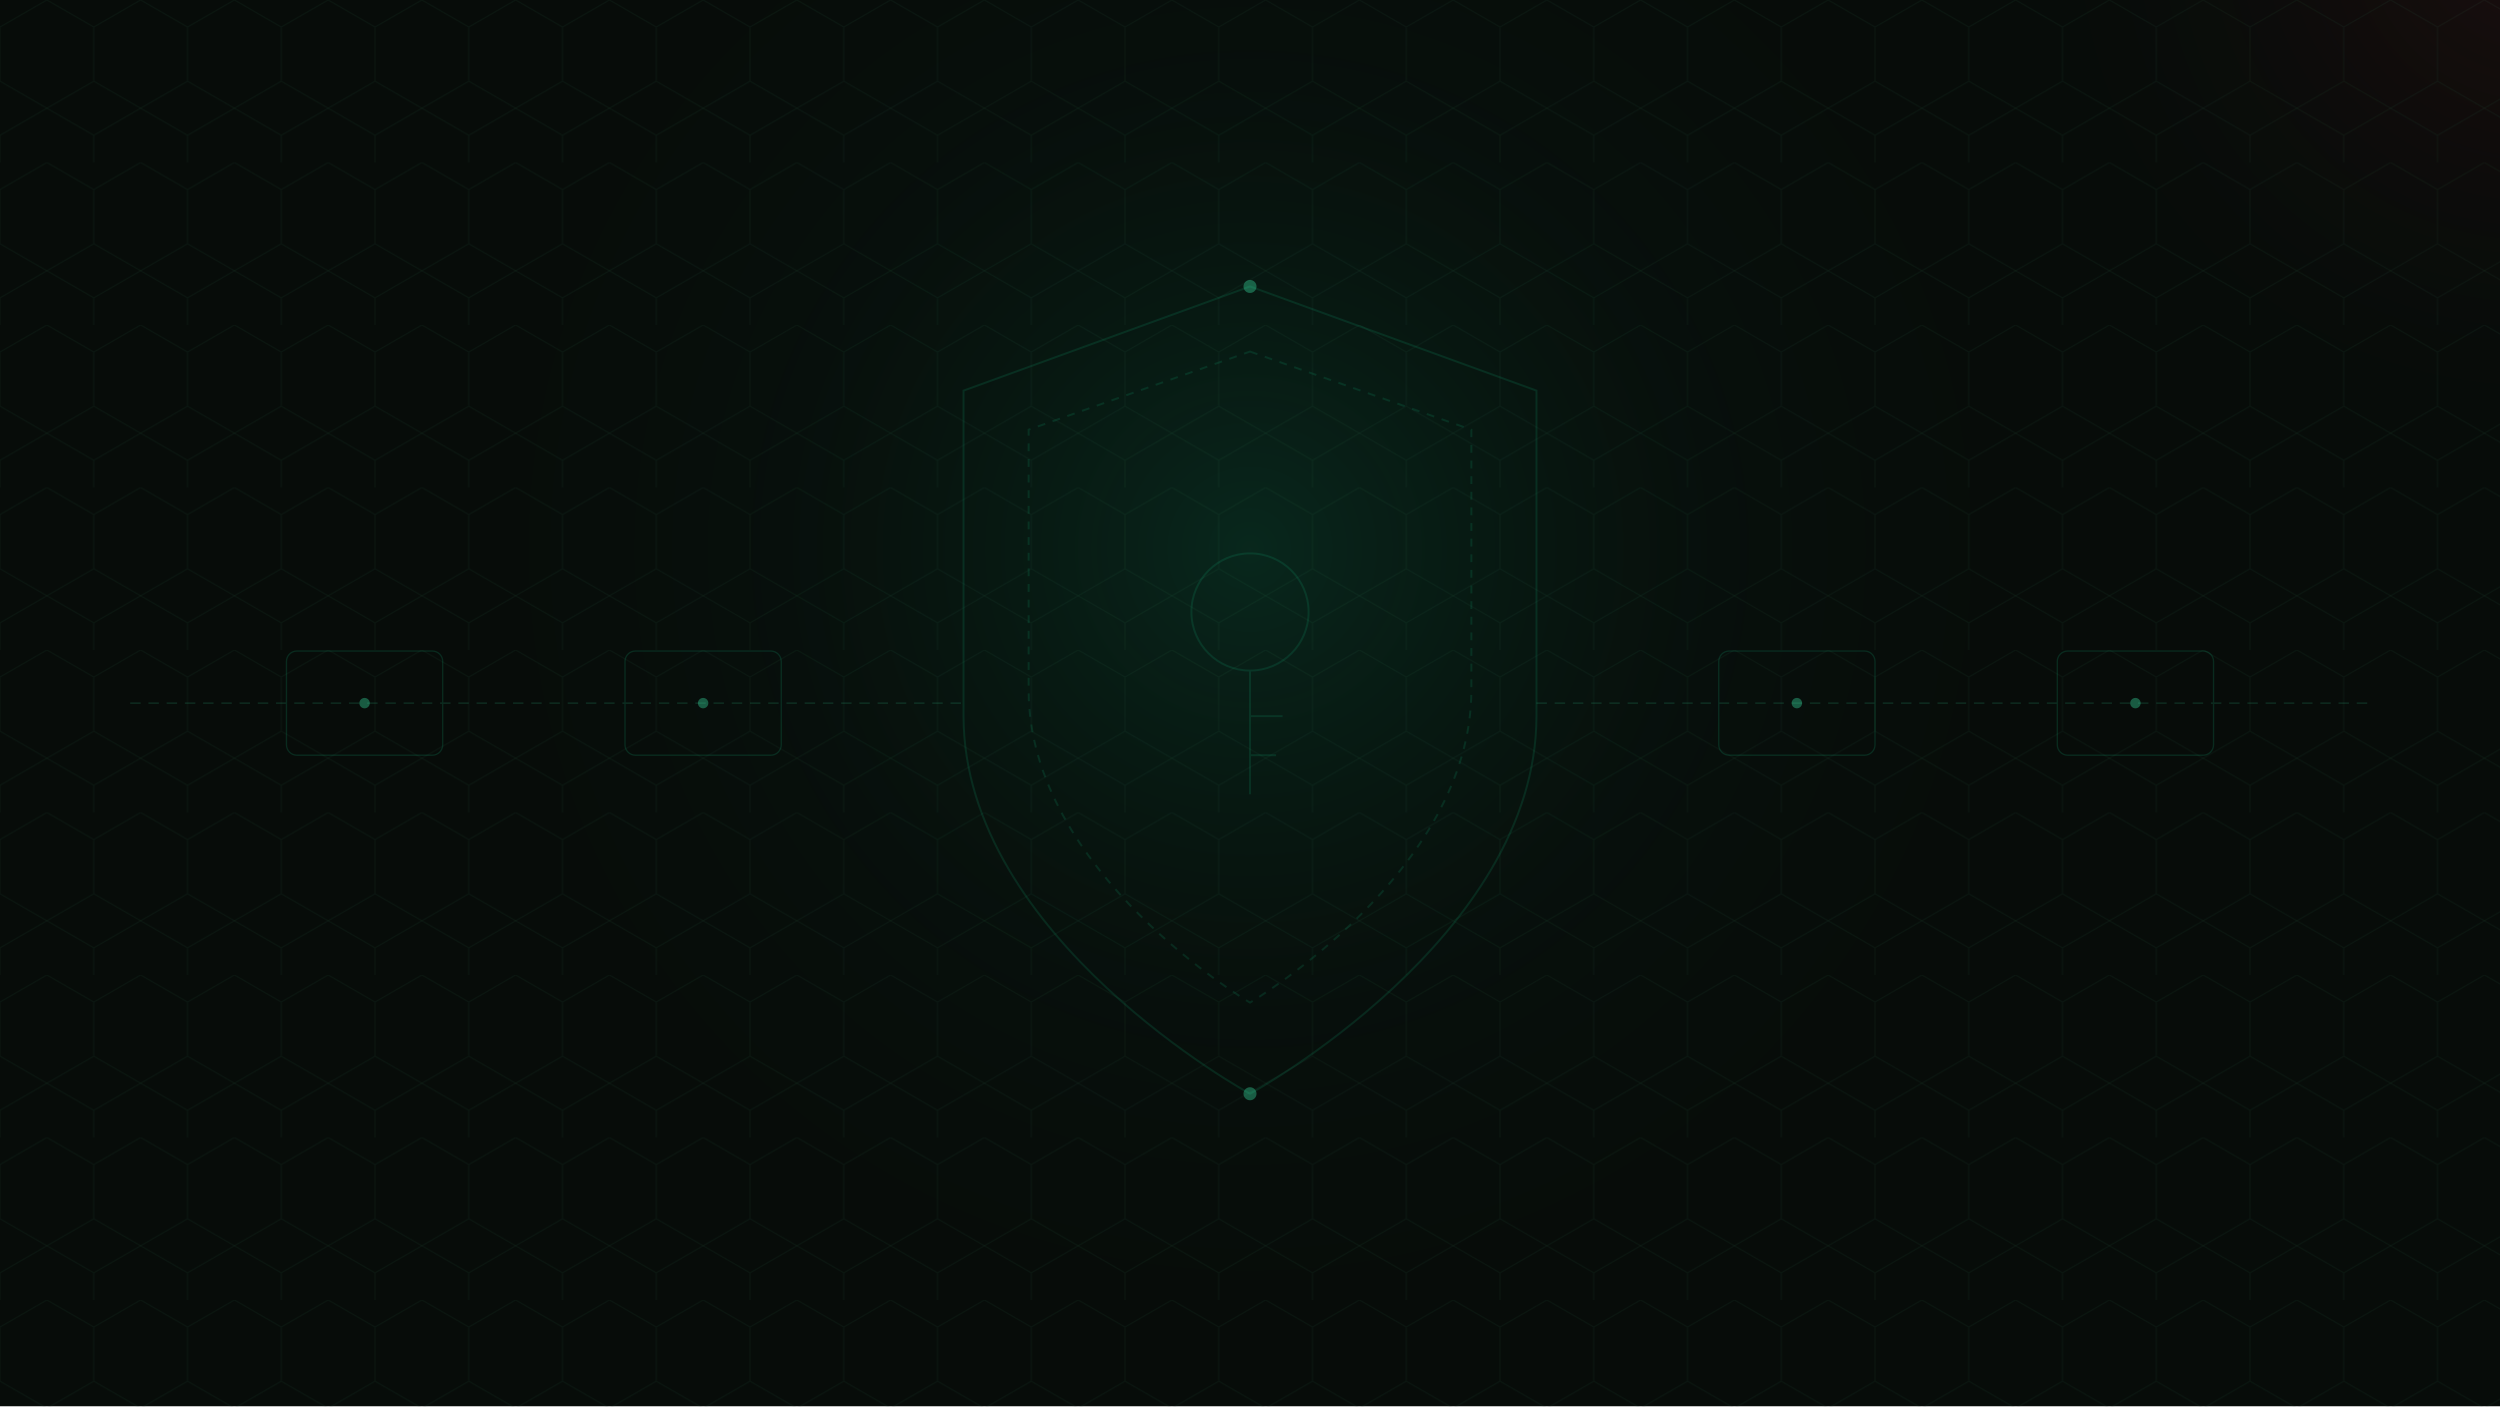
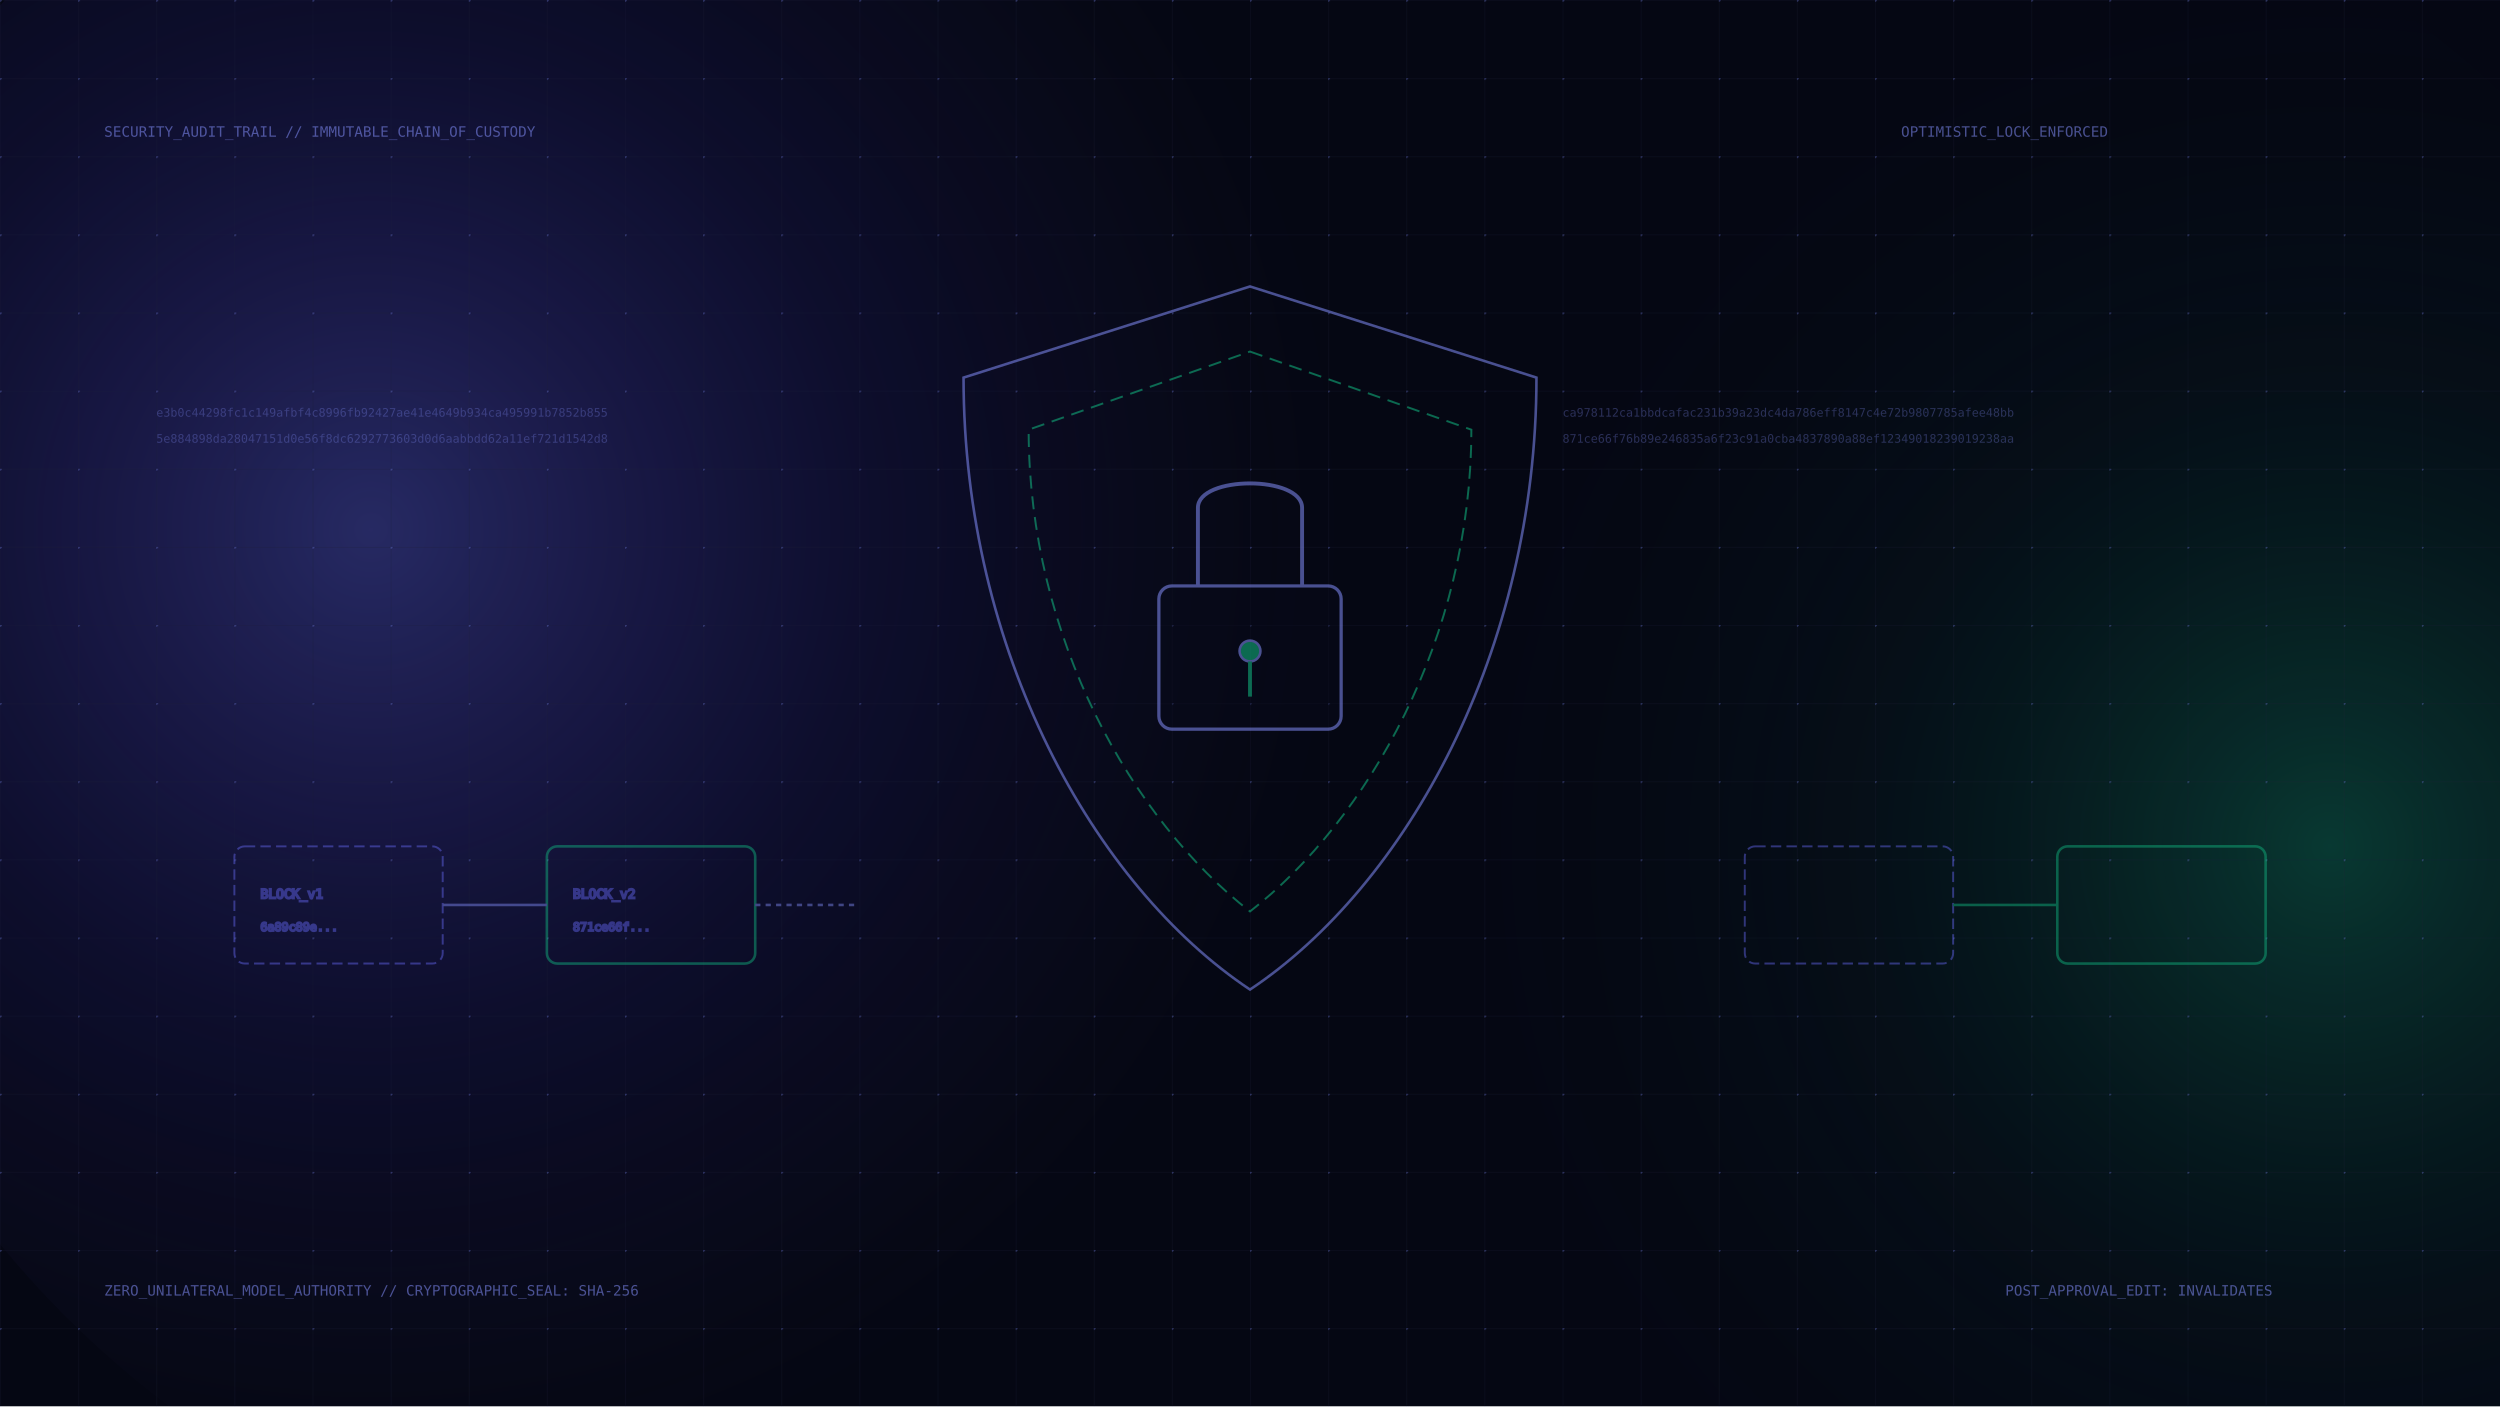
<svg xmlns="http://www.w3.org/2000/svg" viewBox="0 0 1920 1080" width="100%" height="100%">
  <defs>
-     <radialGradient id="auditShieldGlow" cx="50%" cy="45%" r="50%">
-       <stop offset="0%" stop-color="#10b981" stop-opacity="0.16" />
-       <stop offset="60%" stop-color="#064e3b" stop-opacity="0.04" />
-       <stop offset="100%" stop-color="#070c09" stop-opacity="0" />
+     <radialGradient id="auditIndigoGlow" cx="30%" cy="45%" r="52%">
+       <stop offset="0%" stop-color="#6366f1" stop-opacity="0.36" />
+       <stop offset="50%" stop-color="#4338ca" stop-opacity="0.14" />
+       <stop offset="85%" stop-color="#312e81" stop-opacity="0.04" />
+       <stop offset="100%" stop-color="#050713" stop-opacity="0" />
    </radialGradient>
-     <radialGradient id="auditCrimsonGlow" cx="85%" cy="20%" r="45%">
-       <stop offset="0%" stop-color="#e11d48" stop-opacity="0.10" />
-       <stop offset="100%" stop-color="#070c09" stop-opacity="0" />
+     <radialGradient id="auditEmeraldGlow" cx="75%" cy="55%" r="50%">
+       <stop offset="0%" stop-color="#10b981" stop-opacity="0.28" />
+       <stop offset="50%" stop-color="#065f46" stop-opacity="0.10" />
+       <stop offset="100%" stop-color="#050713" stop-opacity="0" />
    </radialGradient>
-     <pattern id="hexGrid" width="60" height="104" patternUnits="userSpaceOnUse" patternTransform="scale(1.2)">
-       <path d="M 30 0 L 60 17.32 L 60 52 L 30 69.28 L 0 52 L 0 17.32 Z" fill="none" stroke="#142c20" stroke-width="0.8" opacity="0.3" />
-       <path d="M 30 69.28 L 60 86.6 L 60 121.28 L 30 138.56 L 0 121.28 L 0 86.6 Z" fill="none" stroke="#142c20" stroke-width="0.8" opacity="0.3" />
+     <pattern id="securityGrid" width="60" height="60" patternUnits="userSpaceOnUse">
+       <path d="M 60 0 L 0 0 0 60" fill="none" stroke="#181e3a" stroke-width="0.8" opacity="0.5" />
+       <circle cx="0" cy="0" r="1.5" fill="#818cf8" opacity="0.35" />
    </pattern>
  </defs>
-   <rect width="1920" height="1080" fill="#070c09" />
-   <rect width="1920" height="1080" fill="url(#hexGrid)" />
-   <circle cx="960" cy="486" r="650" fill="url(#auditShieldGlow)" />
-   <circle cx="1632" cy="216" r="450" fill="url(#auditCrimsonGlow)" />
-   <g stroke="#10b981" stroke-width="1.5" opacity="0.15" fill="none">
-     <path d="M 960 220 L 1180 300 V 550 C 1180 720 960 840 960 840 C 960 840 740 720 740 550 V 300 Z" />
-     <path d="M 960 270 L 1130 330 V 530 C 1130 670 960 770 960 770 C 960 770 790 670 790 530 V 330 Z" stroke-dasharray="6 6" />
-     <circle cx="960" cy="470" r="45" />
-     <path d="M 960 515 V 610 M 960 550 H 985 M 960 580 H 980" />
+   <rect width="1920" height="1080" fill="#050713" />
+   <circle cx="580" cy="480" r="750" fill="url(#auditIndigoGlow)" />
+   <circle cx="1440" cy="580" r="700" fill="url(#auditEmeraldGlow)" />
+   <rect width="1920" height="1080" fill="url(#securityGrid)" opacity="0.8" />
+   <g stroke="#818cf8" stroke-width="2" opacity="0.55" fill="none">
+     <path d="M 960 220 L 1180 290 C 1180 500, 1080 680, 960 760 C 840 680, 740 500, 740 290 Z" />
+     <path d="M 960 270 L 1130 330 C 1130 490, 1050 630, 960 700 C 870 630, 790 490, 790 330 Z" stroke="#10b981" stroke-width="1.5" stroke-dasharray="10 6" />
+     <path d="M 920 450 L 920 390 C 920 365, 1000 365, 1000 390 L 1000 450" stroke="#818cf8" stroke-width="3" />
+     <rect x="890" y="450" width="140" height="110" rx="10" stroke="#818cf8" stroke-width="2.5" fill="#070a1a" fill-opacity="0.8" />
+     <circle cx="960" cy="500" r="8" fill="#10b981" />
+     <path d="M 960 508 L 960 535" stroke="#10b981" stroke-width="3" />
  </g>
-   <g stroke="#34d399" stroke-width="1" opacity="0.18" fill="none">
-     <line x1="100" y1="540" x2="740" y2="540" stroke-dasharray="8 6" />
-     <line x1="1180" y1="540" x2="1820" y2="540" stroke-dasharray="8 6" />
-     <rect x="220" y="500" width="120" height="80" rx="8" stroke="#10b981" />
-     <rect x="480" y="500" width="120" height="80" rx="8" stroke="#10b981" />
-     <rect x="1320" y="500" width="120" height="80" rx="8" stroke="#10b981" />
-     <rect x="1580" y="500" width="120" height="80" rx="8" stroke="#10b981" />
+   <g stroke="#6366f1" stroke-width="1.5" opacity="0.45" fill="none">
+     <rect x="180" y="650" width="160" height="90" rx="8" stroke-dasharray="8 4" />
+     <text x="200" y="690" fill="#a5b4fc" font-family="monospace" font-size="10">BLOCK_v1</text>
+     <text x="200" y="715" fill="#818cf8" font-family="monospace" font-size="9">6a89c89e...</text>
+     <rect x="420" y="650" width="160" height="90" rx="8" stroke="#10b981" stroke-width="2" />
+     <text x="440" y="690" fill="#6ee7b7" font-family="monospace" font-size="10">BLOCK_v2</text>
+     <text x="440" y="715" fill="#34d399" font-family="monospace" font-size="9">871ce66f...</text>
+     <path d="M 340 695 L 420 695" stroke="#818cf8" stroke-width="2" marker-end="url(#arrow)" />
+     <path d="M 580 695 L 660 695" stroke="#818cf8" stroke-width="2" stroke-dasharray="4 4" />
+     <rect x="1340" y="650" width="160" height="90" rx="8" stroke-dasharray="8 4" />
+     <rect x="1580" y="650" width="160" height="90" rx="8" stroke="#10b981" stroke-width="2" />
+     <path d="M 1500 695 L 1580 695" stroke="#10b981" stroke-width="2" />
  </g>
-   <g fill="#34d399" opacity="0.4">
-     <circle cx="280" cy="540" r="4" />
-     <circle cx="540" cy="540" r="4" />
-     <circle cx="1380" cy="540" r="4" />
-     <circle cx="1640" cy="540" r="4" />
-     <circle cx="960" cy="220" r="5" />
-     <circle cx="960" cy="840" r="5" />
+   <g fill="#818cf8" opacity="0.3" font-family="monospace" font-size="9">
+     <text x="120" y="320">e3b0c44298fc1c149afbf4c8996fb92427ae41e4649b934ca495991b7852b855</text>
+     <text x="120" y="340">5e884898da28047151d0e56f8dc6292773603d0d6aabbdd62a11ef721d1542d8</text>
+     <text x="1200" y="320">ca978112ca1bbdcafac231b39a23dc4da786eff8147c4e72b9807785afee48bb</text>
+     <text x="1200" y="340">871ce66f76b89e246835a6f23c91a0cba4837890a88ef12349018239019238aa</text>
+   </g>
+   <g fill="#818cf8" opacity="0.55" font-family="monospace" font-size="11">
+     <text x="80" y="105">SECURITY_AUDIT_TRAIL // IMMUTABLE_CHAIN_OF_CUSTODY</text>
+     <text x="80" y="995">ZERO_UNILATERAL_MODEL_AUTHORITY // CRYPTOGRAPHIC_SEAL: SHA-256</text>
+     <text x="1460" y="105">OPTIMISTIC_LOCK_ENFORCED</text>
+     <text x="1540" y="995">POST_APPROVAL_EDIT: INVALIDATES</text>
  </g>
</svg>
